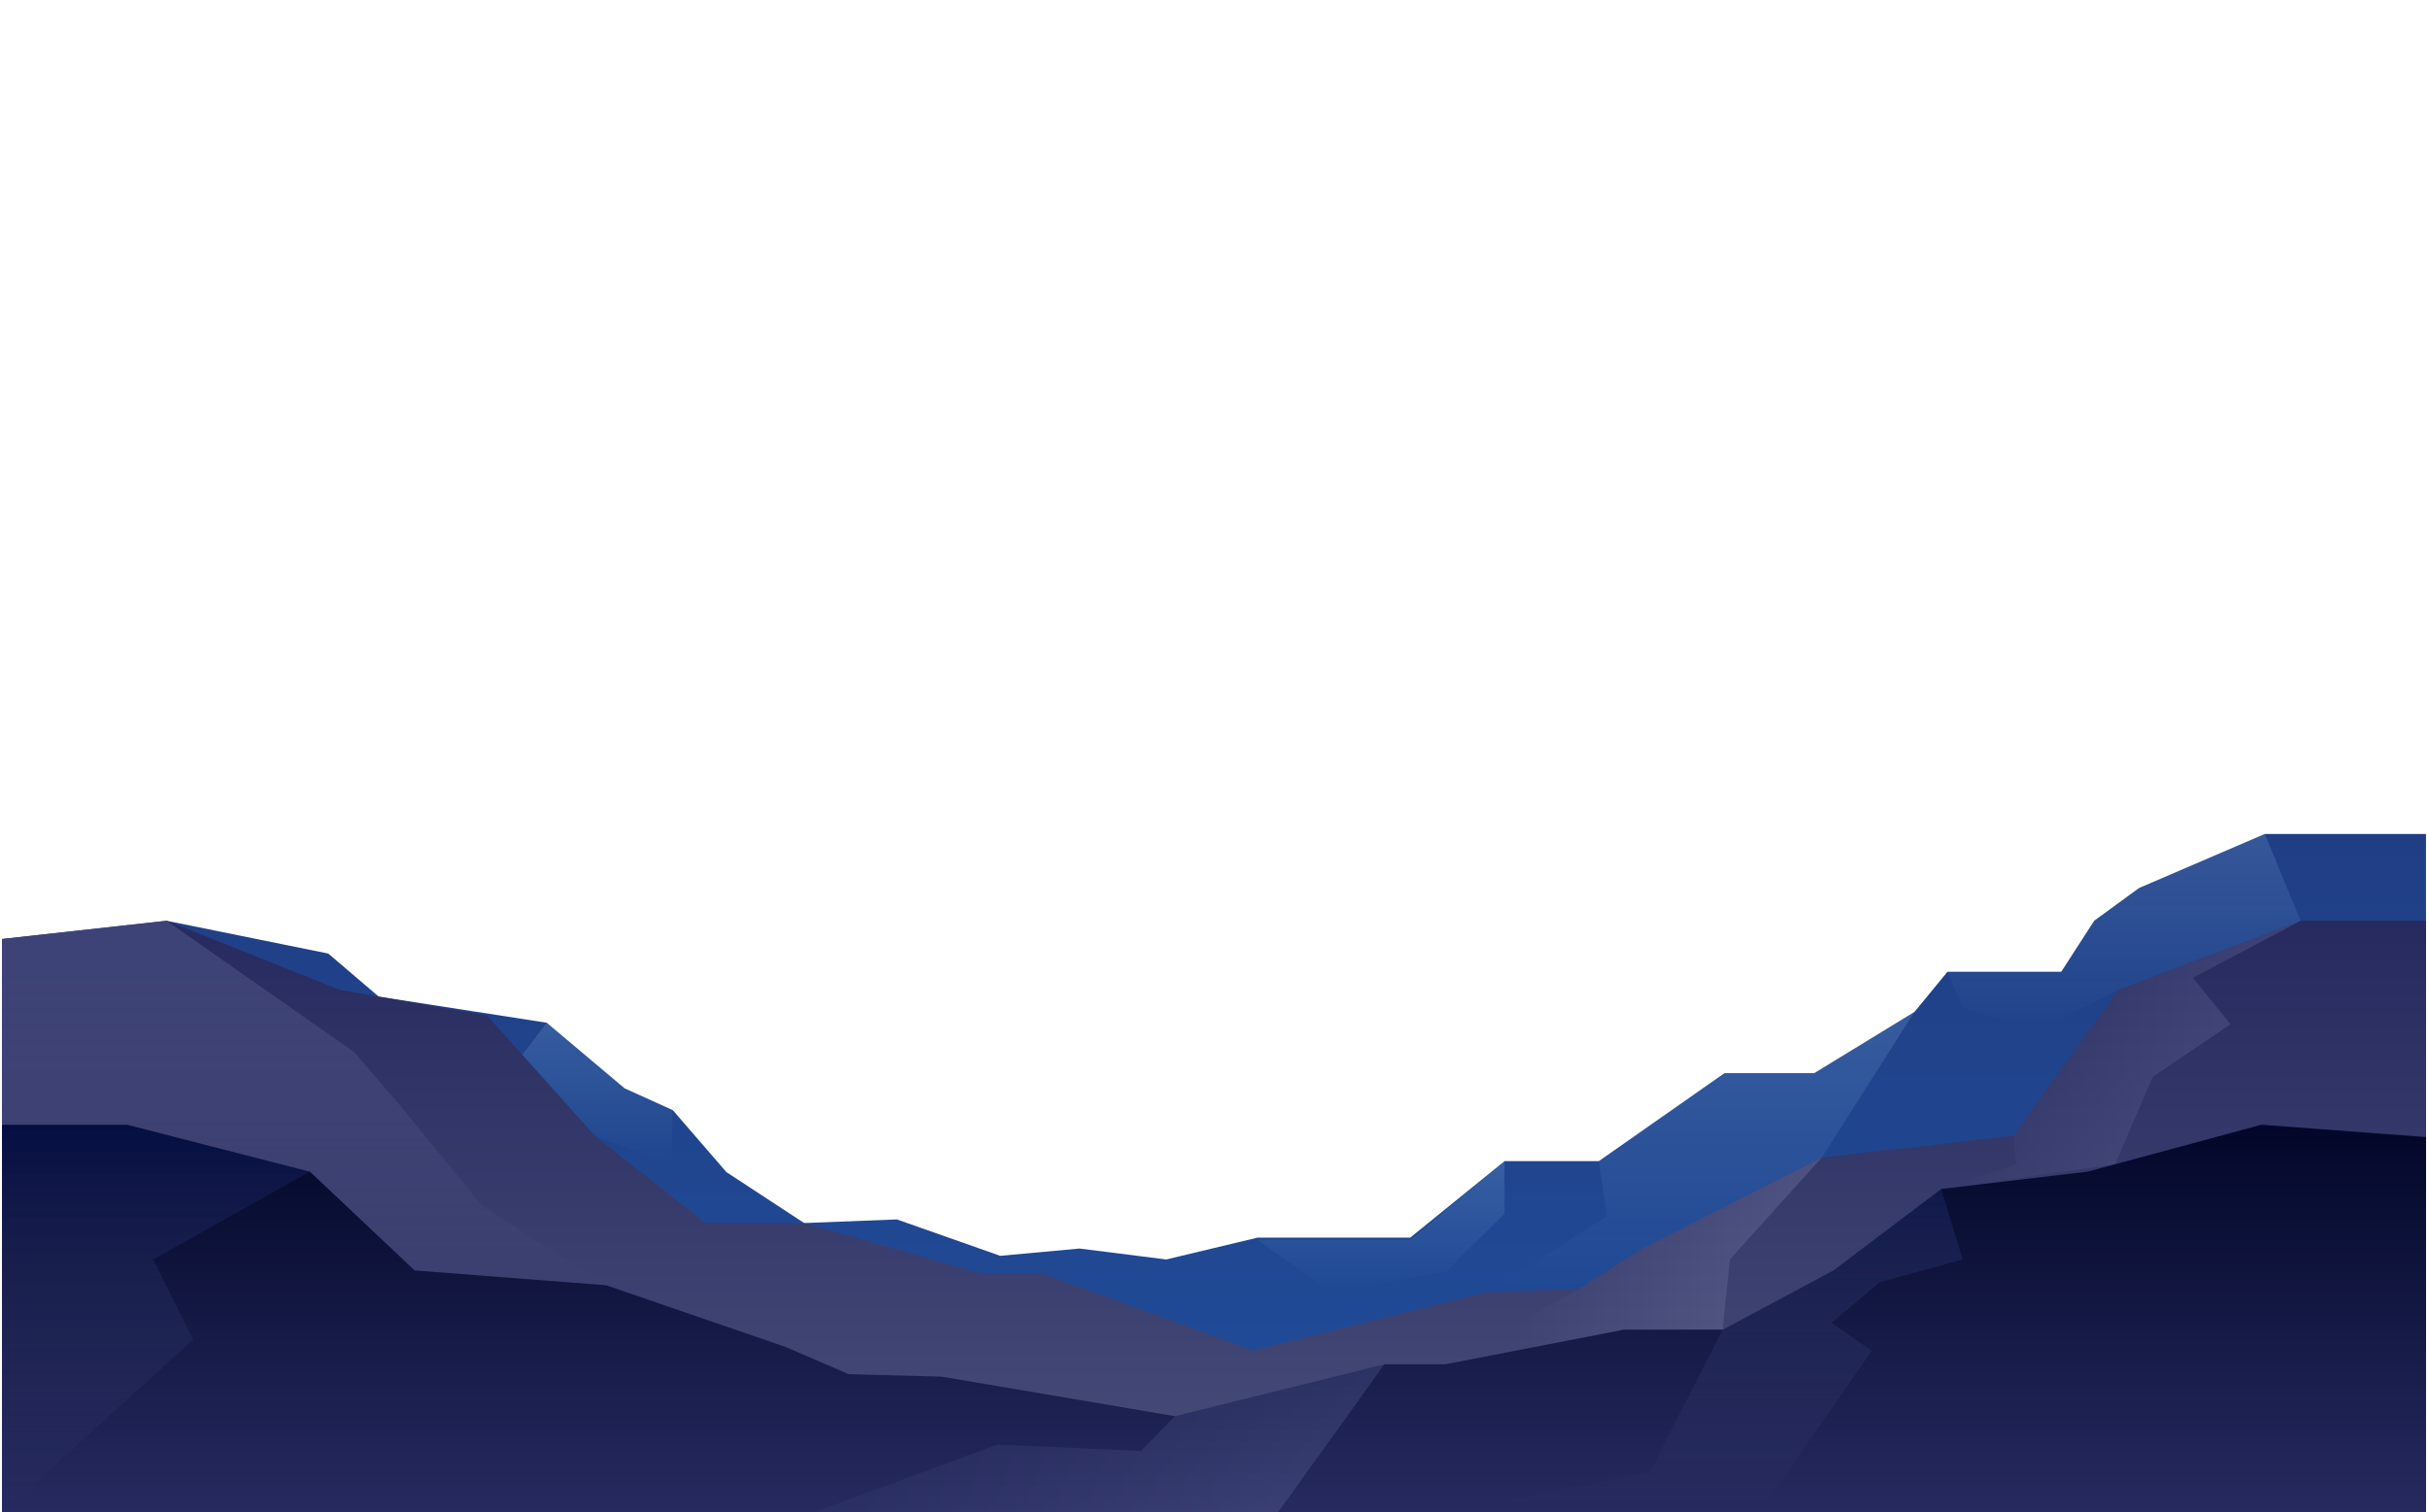
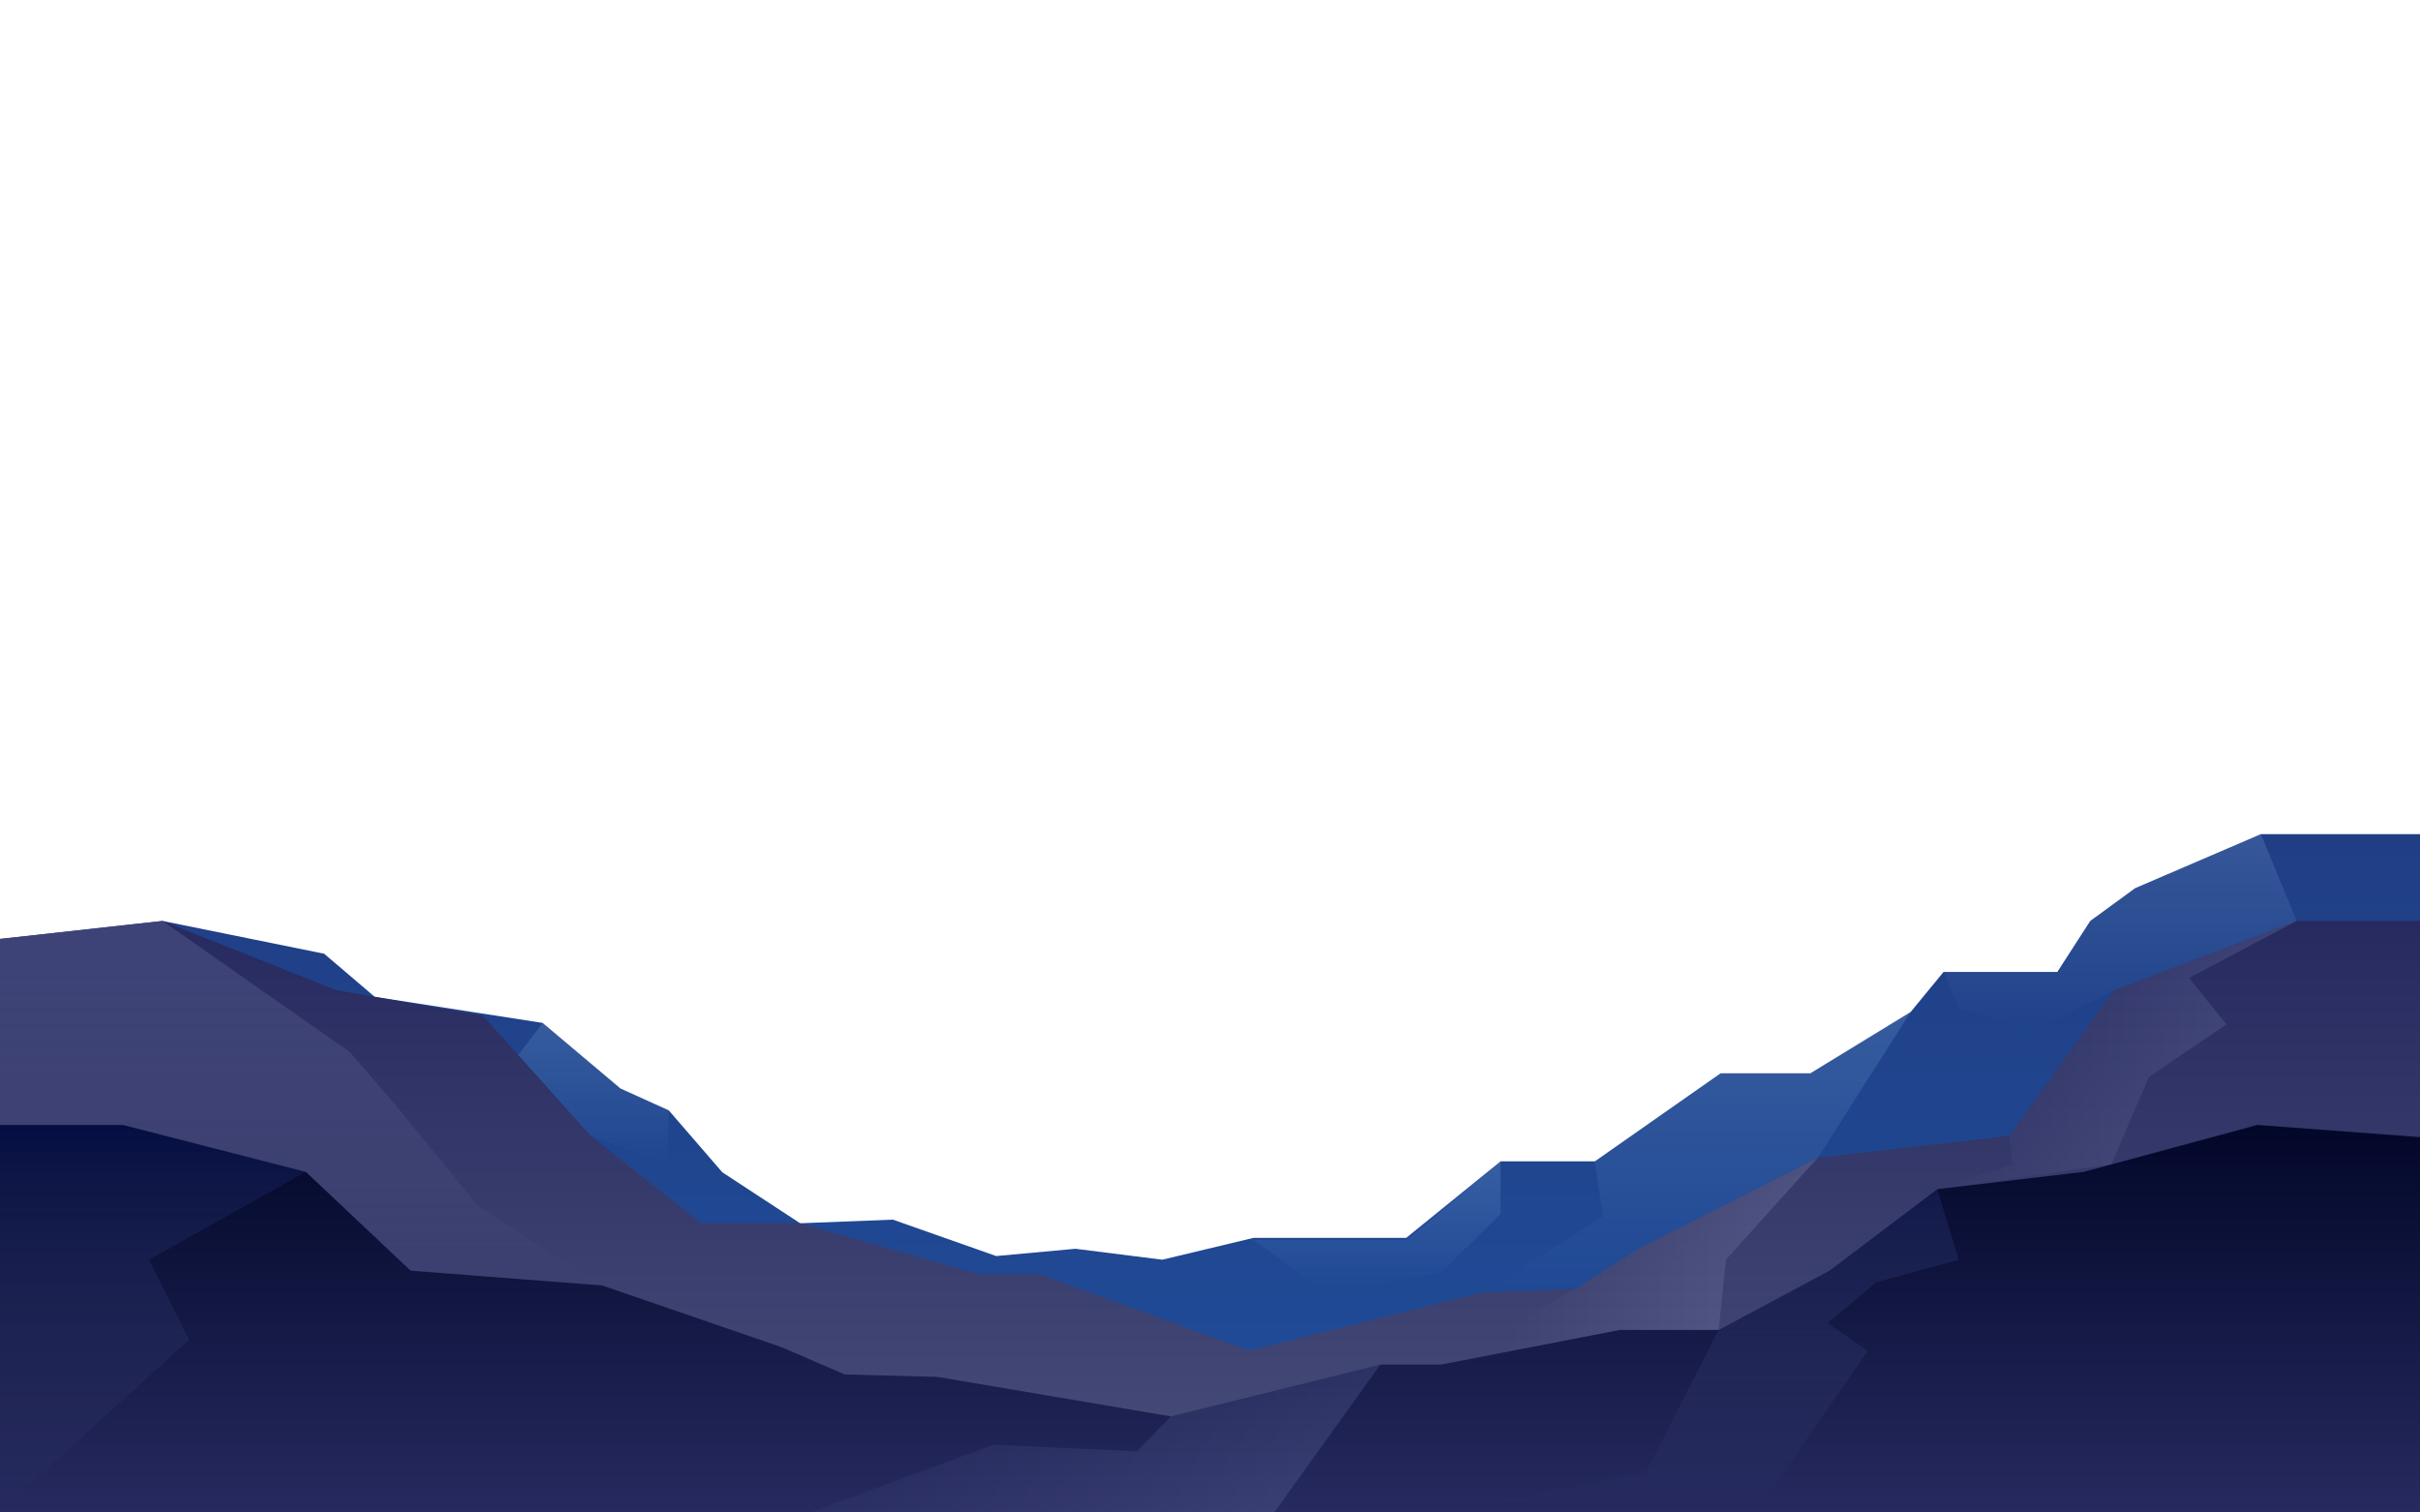
- <svg xmlns="http://www.w3.org/2000/svg" version="1.2" viewBox="80 62 590 368" width="591" height="368">
+ <svg xmlns="http://www.w3.org/2000/svg" version="1.2" viewBox="58 84 588 368" width="589" height="368">
  <defs>
-     <linearGradient id="g1" x2="1" gradientUnits="userSpaceOnUse" gradientTransform="matrix(0,-165.33,46.327,0,351.837,430.352)">
+     <linearGradient id="g1" x2="1" gradientUnits="userSpaceOnUse" gradientTransform="matrix(0,-165.33,46.327,0,328.837,452.352)">
      <stop offset="0" stop-color="#204e9c" />
      <stop offset="1" stop-color="#203e84" />
    </linearGradient>
-     <linearGradient id="g2" x2="1" gradientUnits="userSpaceOnUse" gradientTransform="matrix(0,-47.907,26.696,0,583.18,312.928)">
+     <linearGradient id="g2" x2="1" gradientUnits="userSpaceOnUse" gradientTransform="matrix(0,-47.906,26.695,0,560.181,334.928)">
      <stop offset="0" stop-color="#ffffff" stop-opacity="0" />
      <stop offset="1" stop-color="#ffffff" />
    </linearGradient>
-     <linearGradient id="g3" x2="1" gradientUnits="userSpaceOnUse" gradientTransform="matrix(0,-68.266,44.731,0,471.073,376.577)">
+     <linearGradient id="g3" x2="1" gradientUnits="userSpaceOnUse" gradientTransform="matrix(0,-68.266,44.731,0,448.073,398.577)">
      <stop offset="0" stop-color="#ffffff" stop-opacity="0" />
      <stop offset="1" stop-color="#ffffff" />
    </linearGradient>
-     <linearGradient id="g4" x2="1" gradientUnits="userSpaceOnUse" gradientTransform="matrix(0,-34.446,32.362,0,208.759,345.417)">
+     <linearGradient id="g4" x2="1" gradientUnits="userSpaceOnUse" gradientTransform="matrix(0,-34.446,32.362,0,185.759,367.417)">
      <stop offset="0" stop-color="#ffffff" stop-opacity="0" />
      <stop offset="1" stop-color="#ffffff" />
    </linearGradient>
-     <linearGradient id="g5" x2="1" gradientUnits="userSpaceOnUse" gradientTransform="matrix(0,-31.916,16.948,0,407.192,376.577)">
+     <linearGradient id="g5" x2="1" gradientUnits="userSpaceOnUse" gradientTransform="matrix(0,-31.916,16.947,0,384.192,398.577)">
      <stop offset="0" stop-color="#ffffff" stop-opacity="0" />
      <stop offset="1" stop-color="#ffffff" />
    </linearGradient>
-     <linearGradient id="g6" x2="1" gradientUnits="userSpaceOnUse" gradientTransform="matrix(0,-144.205,35.244,0,357.378,430.352)">
+     <linearGradient id="g6" x2="1" gradientUnits="userSpaceOnUse" gradientTransform="matrix(0,-144.205,35.244,0,334.378,452.352)">
      <stop offset="0" stop-color="#4a4e7a" />
      <stop offset="1" stop-color="#262a5f" />
    </linearGradient>
-     <linearGradient id="g7" x2="1" gradientUnits="userSpaceOnUse" gradientTransform="matrix(87.524,0,0,65.28,551.988,286.147)">
+     <linearGradient id="g7" x2="1" gradientUnits="userSpaceOnUse" gradientTransform="matrix(87.525,0,0,65.28,528.988,308.147)">
      <stop offset="0" stop-color="#ffffff" stop-opacity="0" />
      <stop offset="1" stop-color="#ffffff" />
    </linearGradient>
-     <linearGradient id="g8" x2="1" gradientUnits="userSpaceOnUse" gradientTransform="matrix(91.618,0,0,50.341,431.327,343.774)">
+     <linearGradient id="g8" x2="1" gradientUnits="userSpaceOnUse" gradientTransform="matrix(91.618,0,0,50.341,408.327,365.774)">
      <stop offset=".175" stop-color="#ffffff" stop-opacity="0" />
      <stop offset="1" stop-color="#ffffff" />
    </linearGradient>
-     <linearGradient id="g9" x2="1" gradientUnits="userSpaceOnUse" gradientTransform="matrix(0,-88.728,53.531,0,126.755,374.875)">
+     <linearGradient id="g9" x2="1" gradientUnits="userSpaceOnUse" gradientTransform="matrix(0,-88.728,53.531,0,103.756,396.875)">
      <stop offset="0" stop-color="#ffffff" stop-opacity="0" />
      <stop offset="1" stop-color="#ffffff" />
    </linearGradient>
-     <linearGradient id="g10" x2="1" gradientUnits="userSpaceOnUse" gradientTransform="matrix(0,-94.557,15.154,0,367.423,430.352)">
+     <linearGradient id="g10" x2="1" gradientUnits="userSpaceOnUse" gradientTransform="matrix(0,-94.557,15.154,0,344.424,452.352)">
      <stop offset="0" stop-color="#262a5f" />
      <stop offset="1" stop-color="#020729" />
    </linearGradient>
-     <linearGradient id="g11" x2="1" gradientUnits="userSpaceOnUse" gradientTransform="matrix(0,-78.925,48.776,0,469.012,430.352)">
+     <linearGradient id="g11" x2="1" gradientUnits="userSpaceOnUse" gradientTransform="matrix(0,-78.925,48.776,0,446.012,452.352)">
      <stop offset="0" stop-color="#ffffff" stop-opacity="0" />
      <stop offset="1" stop-color="#ffffff" />
    </linearGradient>
-     <linearGradient id="g12" x2="1" gradientUnits="userSpaceOnUse" gradientTransform="matrix(0,-94.557,119.306,0,57.805,430.352)">
+     <linearGradient id="g12" x2="1" gradientUnits="userSpaceOnUse" gradientTransform="matrix(0,-94.557,119.306,0,34.805,452.352)">
      <stop offset="0" stop-color="#ffffff" stop-opacity="0" />
      <stop offset="1" stop-color="#ffffff" />
    </linearGradient>
-     <linearGradient id="g13" x2="1" gradientUnits="userSpaceOnUse" gradientTransform="matrix(173.611,0,0,36.237,242.867,394.115)">
+     <linearGradient id="g13" x2="1" gradientUnits="userSpaceOnUse" gradientTransform="matrix(173.611,0,0,36.237,219.867,416.115)">
      <stop offset="0" stop-color="#ffffff" stop-opacity="0" />
      <stop offset="1" stop-color="#ffffff" />
    </linearGradient>
  </defs>
  <style>
		.s0 { fill: url(#g1) } 
		.s1 { opacity: .4;mix-blend-mode: soft-light;fill: url(#g2) } 
		.s2 { opacity: .4;mix-blend-mode: soft-light;fill: url(#g3) } 
		.s3 { opacity: .4;mix-blend-mode: soft-light;fill: url(#g4) } 
		.s4 { opacity: .4;mix-blend-mode: soft-light;fill: url(#g5) } 
		.s5 { fill: url(#g6) } 
		.s6 { opacity: .4;mix-blend-mode: soft-light;fill: url(#g7) } 
		.s7 { opacity: .4;mix-blend-mode: soft-light;fill: url(#g8) } 
		.s8 { opacity: .4;mix-blend-mode: soft-light;fill: url(#g9) } 
		.s9 { fill: url(#g10) } 
		.s10 { opacity: .4;mix-blend-mode: soft-light;fill: url(#g11) } 
		.s11 { opacity: .4;mix-blend-mode: soft-light;fill: url(#g12) } 
		.s12 { opacity: .4;mix-blend-mode: soft-light;fill: url(#g13) } 
	</style>
  <g id="Folder 1">
    <g id="&lt;Group&gt;">
-       <path id="&lt;Path&gt;" class="s0" d="m385.61 363.28h37.16l22.95-18.62h22.95l30.6-21.43h21.85l24.41-14.92 8.01-9.75h27.69l8.01-12.41 10.93-7.98 30.6-13.15h39.24v165.33h-590.02v-139.77l40.07-4.43 39.34 7.98 12.3 10.49 40.88 6.35 18.94 15.96 11.75 5.32 13.03 15.07 18.94 12.41 22.58-0.88 25.14 8.86 19.3-1.77 21.13 2.66z" />
-       <path id="&lt;Path&gt;" class="s1" d="m630.77 265.02l8.74 21.13-44.44 16.84-19.57 9.94-18.24-5.5-3.72-8.87h27.69l8.01-12.41 10.93-7.98z" />
-       <path id="&lt;Path&gt;" class="s2" d="m521.12 323.23l24.41-14.92-22.59 35.46-43.71 22.17-15.3 9.75-22.58 0.89 29.24-18.5-1.92-13.42 30.6-21.43z" />
-       <path id="&lt;Path&gt;" class="s3" d="m212.58 310.97l-5.97 7.82 17.63 19.66 18.63 6.97 0.4-13.17-11.75-5.32z" />
-       <path id="&lt;Path&gt;" class="s4" d="m445.72 344.66v12.8l-14.39 14.2-27.85 4.92-17.87-12.75h37.16z" />
+       <path id="&lt;Path&gt;" class="s0" d="m362.61 385.28h37.16l22.95-18.62h22.95l30.6-21.43h21.85l24.41-14.92 8.01-9.75h27.69l8.01-12.41 10.93-7.98 30.6-13.15h39.24v165.33h-590.02v-139.77l40.07-4.43 39.34 7.98 12.3 10.49 40.88 6.35 18.94 15.96 11.75 5.32 13.03 15.07 18.94 12.41 22.58-0.88 25.14 8.86 19.3-1.77 21.13 2.66z" />
+       <path id="&lt;Path&gt;" class="s1" d="m607.77 287.02l8.74 21.13-44.44 16.84-19.57 9.94-18.24-5.5-3.72-8.87h27.69l8.01-12.41 10.93-7.98z" />
+       <path id="&lt;Path&gt;" class="s2" d="m498.12 345.23l24.41-14.92-22.58 35.46-43.72 22.17-15.3 9.75-22.58 0.89 29.25-18.5-1.93-13.42 30.6-21.43z" />
+       <path id="&lt;Path&gt;" class="s3" d="m189.58 332.97l-5.97 7.82 17.63 19.66 18.63 6.97 0.4-13.17-11.75-5.32z" />
+       <path id="&lt;Path&gt;" class="s4" d="m422.72 366.66v12.8l-14.39 14.2-27.85 4.92-17.87-12.75h37.16z" />
    </g>
    <g id="&lt;Group&gt;">
-       <path id="&lt;Path&gt;" class="s5" d="m79.99 290.58l40.07-4.43 42.25 16.84 35.7 6.21 26.23 29.25 26.96 21.28h24.04l43.43 12.41h14.85l51 18.62 56.83-14.18 22.58-0.89 15.3-9.75 43.71-22.17 46.63-5.32 25.5-35.46 44.44-16.84h30.5v144.2h-590.02z" />
-       <path id="&lt;Path&gt;" class="s6" d="m639.51 286.15l-26.22 13.87 9.12 11.33-18.89 12.76-9.17 21.31-42.36 6.01 18.3-6.01-0.72-6.97 25.5-35.46z" />
-       <path id="&lt;Path&gt;" class="s7" d="m522.94 343.77l-22.37 24.83-1.77 17.1h-24.04l-43.43 8.42 32.6-18.43 15.3-9.75z" />
-       <path id="&lt;Path&gt;" class="s8" d="m120.06 286.15l45.59 31.91 11.08 12.86 20.2 24.69 30.13 19.27-46.63-3.61-25.5-24.05-44.44-11.42h-30.5v-45.22z" />
+       <path id="&lt;Path&gt;" class="s5" d="m56.99 312.58l40.07-4.43 42.25 16.84 35.7 6.21 26.23 29.25 26.96 21.28h24.04l43.43 12.41h14.85l51 18.62 56.83-14.18 22.58-0.89 15.3-9.75 43.72-22.17 46.62-5.32 25.5-35.46 44.44-16.84h30.5v144.2h-590.02z" />
+       <path id="&lt;Path&gt;" class="s6" d="m616.51 308.15l-26.22 13.87 9.12 11.33-18.89 12.76-9.17 21.31-42.36 6.01 18.3-6.01-0.72-6.96 25.5-35.47z" />
+       <path id="&lt;Path&gt;" class="s7" d="m499.95 365.77l-22.38 24.83-1.77 17.1h-24.04l-43.43 8.42 32.6-18.43 15.3-9.75z" />
+       <path id="&lt;Path&gt;" class="s8" d="m97.06 308.15l45.59 31.91 11.08 12.86 20.2 24.69 30.13 19.27-46.63-3.61-25.5-24.05-44.44-11.42h-30.5v-45.22z" />
    </g>
    <g id="&lt;Group&gt;">
-       <path id="&lt;Path&gt;" class="s9" d="m670.01 338.8l-40.07-3-42.25 11.42-35.7 4.21-26.23 19.84-26.96 14.43h-24.04l-43.43 8.41h-14.85l-51 12.63-56.83-9.62-22.58-0.6-15.3-6.61-43.71-15.03-46.63-3.61-25.5-24.05-44.44-11.42h-30.5v94.55h590.02z" />
-       <path id="&lt;Path&gt;" class="s10" d="m551.99 351.43l5.27 17.17-20.2 5.53-11.73 9.89 9.77 6.79-27.36 39.54h-78.19l51.47-9.89 17.78-34.76 26.96-14.43z" />
-       <path id="&lt;Path&gt;" class="s11" d="m154.93 347.22l-38.14 21.38 9.77 19.5-46.57 42.25v-94.55h30.5z" />
-       <path id="&lt;Path&gt;" class="s12" d="m416.48 394.12l-26.03 36.23h8.8-156.38 34.2l45.17-16.69 34.98 1.55 8.26-8.47z" />
+       <path id="&lt;Path&gt;" class="s9" d="m647.01 360.8l-40.07-3-42.25 11.42-35.7 4.21-26.23 19.84-26.96 14.43h-24.04l-43.43 8.41h-14.85l-51 12.63-56.83-9.62-22.58-0.6-15.3-6.61-43.71-15.04-46.63-3.6-25.5-24.05-44.44-11.42h-30.5v94.55h590.02z" />
+       <path id="&lt;Path&gt;" class="s10" d="m528.99 373.43l5.26 17.17-20.19 5.53-11.73 9.89 9.77 6.79-27.36 39.54h-78.19l51.47-9.89 17.78-34.76 26.96-14.43z" />
+       <path id="&lt;Path&gt;" class="s11" d="m131.93 369.22l-38.14 21.38 9.77 19.5-46.57 42.25v-94.56h30.5z" />
+       <path id="&lt;Path&gt;" class="s12" d="m393.48 416.12l-26.03 36.23h8.8-156.38 34.2l45.17-16.69 34.98 1.55 8.26-8.47z" />
    </g>
  </g>
</svg>
